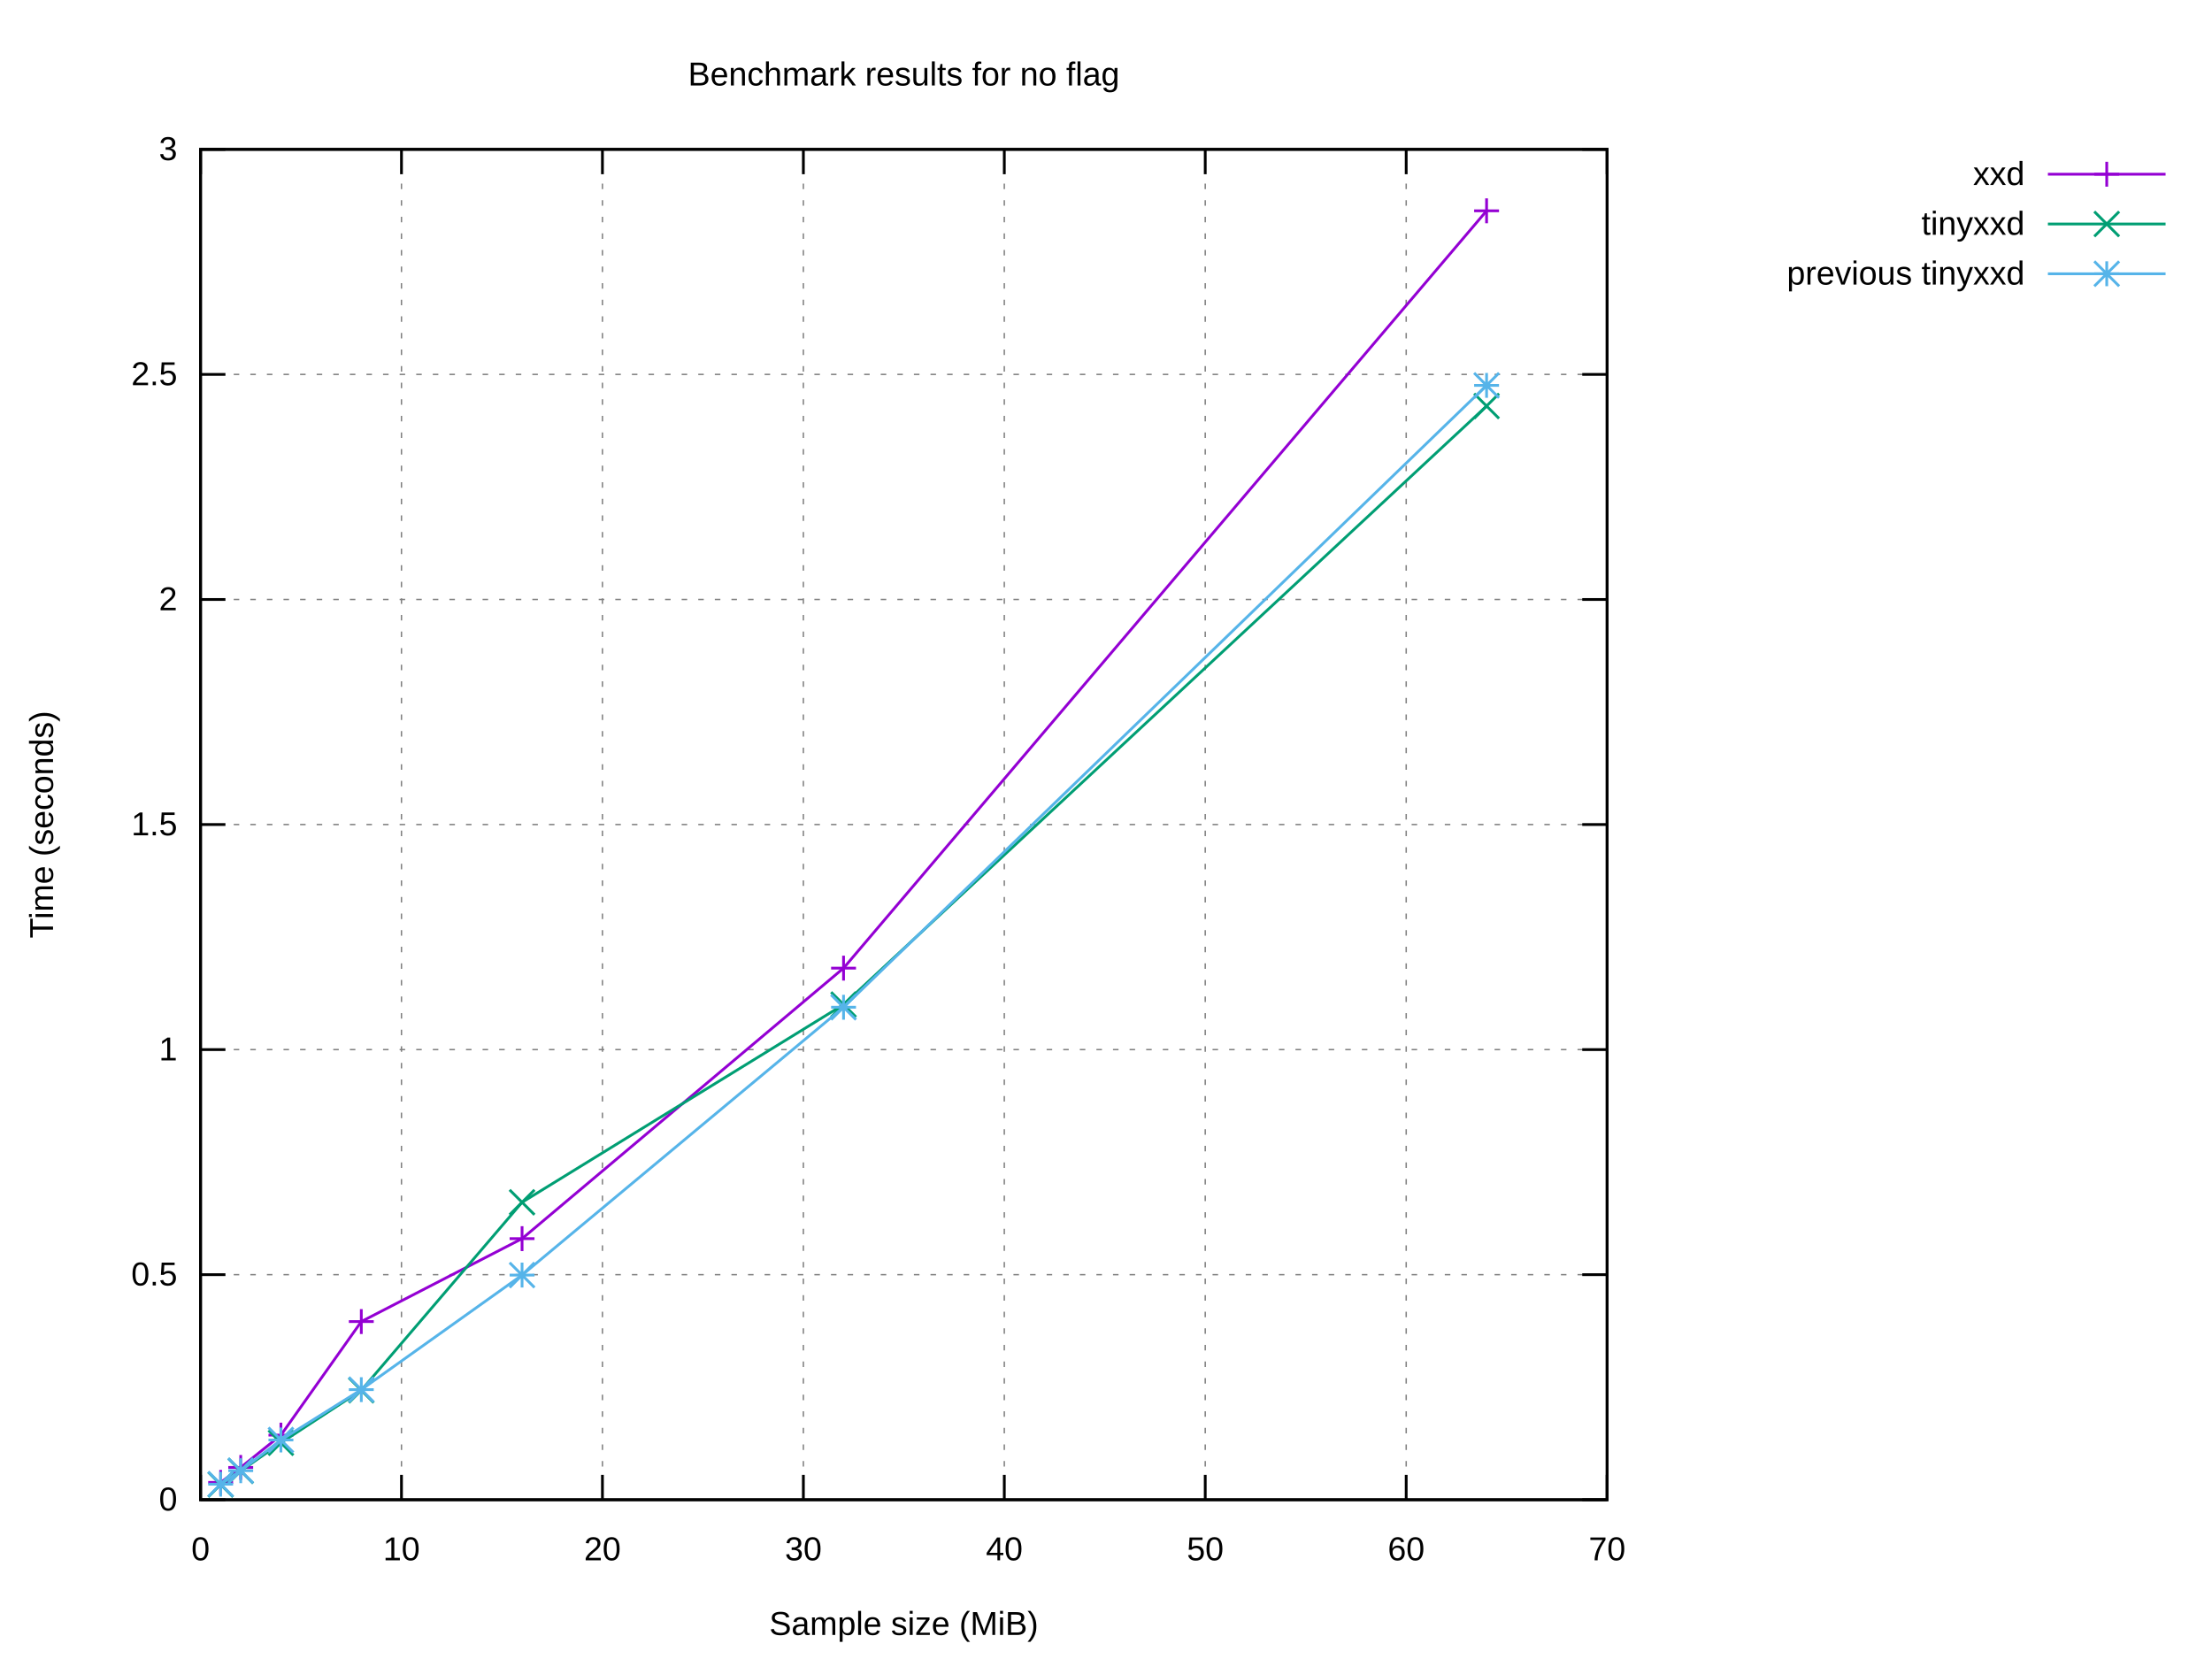
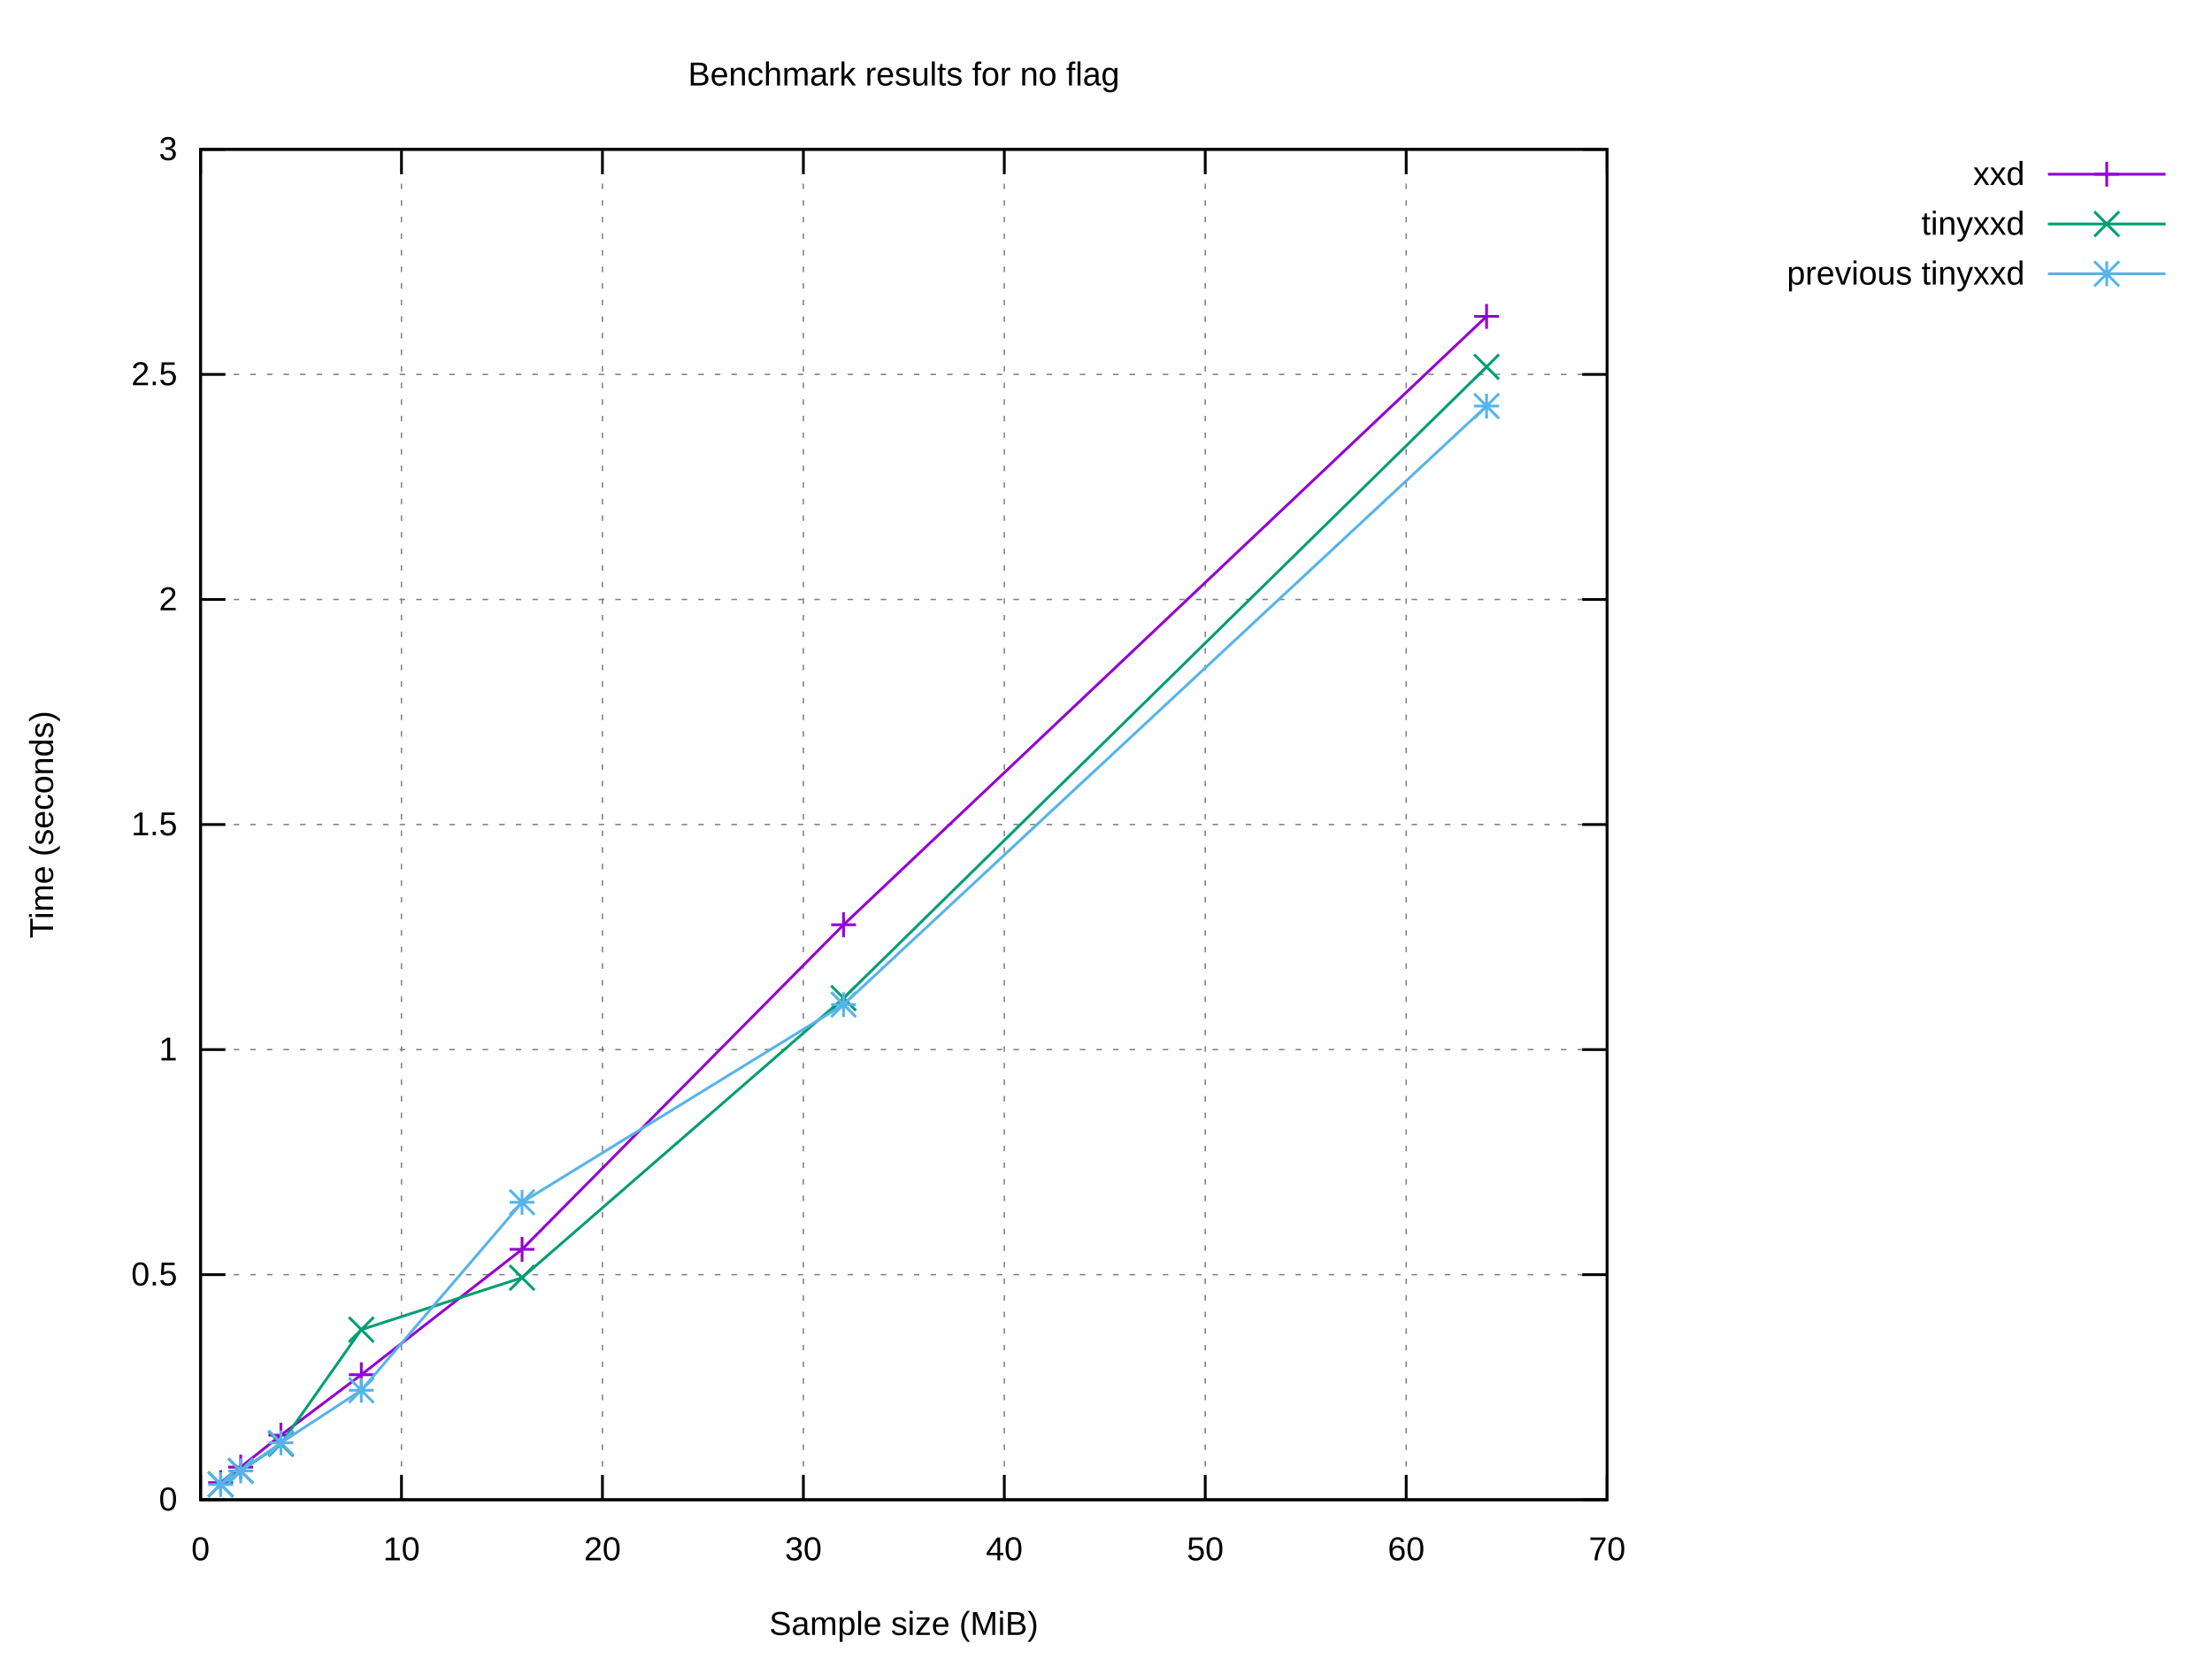
<svg xmlns="http://www.w3.org/2000/svg" xmlns:xlink="http://www.w3.org/1999/xlink" width="800" height="600" viewBox="0 0 800 600">
  <g id="gnuplot_canvas">
    <rect x="0" y="0" width="800" height="600" fill="#ffffff" />
    <defs>
      <circle id="gpDot" r="0.5" stroke-width="0.5" stroke="currentColor" />
      <path id="gpPt0" stroke-width="0.222" stroke="currentColor" d="M-1,0 h2 M0,-1 v2" />
      <path id="gpPt1" stroke-width="0.222" stroke="currentColor" d="M-1,-1 L1,1 M1,-1 L-1,1" />
      <path id="gpPt2" stroke-width="0.222" stroke="currentColor" d="M-1,0 L1,0 M0,-1 L0,1 M-1,-1 L1,1 M-1,1 L1,-1" />
      <rect id="gpPt3" stroke-width="0.222" stroke="currentColor" x="-1" y="-1" width="2" height="2" />
      <rect id="gpPt4" stroke-width="0.222" stroke="currentColor" fill="currentColor" x="-1" y="-1" width="2" height="2" />
      <circle id="gpPt5" stroke-width="0.222" stroke="currentColor" cx="0" cy="0" r="1" />
      <use xlink:href="#gpPt5" id="gpPt6" fill="currentColor" stroke="none" />
      <path id="gpPt7" stroke-width="0.222" stroke="currentColor" d="M0,-1.33 L-1.33,0.67 L1.33,0.67 z" />
      <use xlink:href="#gpPt7" id="gpPt8" fill="currentColor" stroke="none" />
      <use xlink:href="#gpPt7" id="gpPt9" stroke="currentColor" transform="rotate(180)" />
      <use xlink:href="#gpPt9" id="gpPt10" fill="currentColor" stroke="none" />
      <use xlink:href="#gpPt3" id="gpPt11" stroke="currentColor" transform="rotate(45)" />
      <use xlink:href="#gpPt11" id="gpPt12" fill="currentColor" stroke="none" />
      <path id="gpPt13" stroke-width="0.222" stroke="currentColor" d="M0,1.330 L1.265,0.411 L0.782,-1.067 L-0.782,-1.076 L-1.265,0.411 z" />
      <use xlink:href="#gpPt13" id="gpPt14" fill="currentColor" stroke="none" />
      <filter id="textbox" filterUnits="objectBoundingBox" x="0" y="0" height="1" width="1">
        <feFlood flood-color="#FFFFFF" flood-opacity="1" result="bgnd" />
        <feComposite in="SourceGraphic" in2="bgnd" operator="atop" />
      </filter>
      <filter id="greybox" filterUnits="objectBoundingBox" x="0" y="0" height="1" width="1">
        <feFlood flood-color="lightgrey" flood-opacity="1" result="grey" />
        <feComposite in="SourceGraphic" in2="grey" operator="atop" />
      </filter>
    </defs>
    <g fill="none" color="#FFFFFF" stroke="currentColor" stroke-width="1.00" stroke-linecap="butt" stroke-linejoin="miter">
</g>
    <g fill="none" color="black" stroke="currentColor" stroke-width="1.00" stroke-linecap="butt" stroke-linejoin="miter">
</g>
    <g fill="none" color="black" stroke="black" stroke-width="0.50" stroke-linecap="butt" stroke-linejoin="miter">
</g>
    <g fill="none" color="gray" stroke="currentColor" stroke-width="0.50" stroke-linecap="butt" stroke-linejoin="miter">
      <path stroke="gray" stroke-dasharray="2,4" class="gridline" d="M72.53,542.40 L581.24,542.40  " />
    </g>
    <g fill="none" color="gray" stroke="gray" stroke-width="1.00" stroke-linecap="butt" stroke-linejoin="miter">
</g>
    <g fill="none" color="black" stroke="currentColor" stroke-width="1.00" stroke-linecap="butt" stroke-linejoin="miter">
      <path stroke="black" d="M72.53,542.40 L81.53,542.40 M581.24,542.40 L572.24,542.40  " />
      <g transform="translate(64.14,546.30)" stroke="none" fill="black" font-family="Arial" font-size="12.00" text-anchor="end">
        <text>
          <tspan font-family="Arial"> 0</tspan>
        </text>
      </g>
    </g>
    <g fill="none" color="black" stroke="currentColor" stroke-width="1.00" stroke-linecap="butt" stroke-linejoin="miter">
</g>
    <g fill="none" color="black" stroke="black" stroke-width="0.50" stroke-linecap="butt" stroke-linejoin="miter">
</g>
    <g fill="none" color="gray" stroke="currentColor" stroke-width="0.50" stroke-linecap="butt" stroke-linejoin="miter">
      <path stroke="gray" stroke-dasharray="2,4" class="gridline" d="M72.53,461.00 L581.24,461.00  " />
    </g>
    <g fill="none" color="gray" stroke="gray" stroke-width="1.00" stroke-linecap="butt" stroke-linejoin="miter">
</g>
    <g fill="none" color="black" stroke="currentColor" stroke-width="1.00" stroke-linecap="butt" stroke-linejoin="miter">
      <path stroke="black" d="M72.53,461.00 L81.53,461.00 M581.24,461.00 L572.24,461.00  " />
      <g transform="translate(64.14,464.90)" stroke="none" fill="black" font-family="Arial" font-size="12.00" text-anchor="end">
        <text>
          <tspan font-family="Arial"> 0.5</tspan>
        </text>
      </g>
    </g>
    <g fill="none" color="black" stroke="currentColor" stroke-width="1.00" stroke-linecap="butt" stroke-linejoin="miter">
</g>
    <g fill="none" color="black" stroke="black" stroke-width="0.50" stroke-linecap="butt" stroke-linejoin="miter">
</g>
    <g fill="none" color="gray" stroke="currentColor" stroke-width="0.50" stroke-linecap="butt" stroke-linejoin="miter">
      <path stroke="gray" stroke-dasharray="2,4" class="gridline" d="M72.53,379.60 L581.24,379.60  " />
    </g>
    <g fill="none" color="gray" stroke="gray" stroke-width="1.00" stroke-linecap="butt" stroke-linejoin="miter">
</g>
    <g fill="none" color="black" stroke="currentColor" stroke-width="1.00" stroke-linecap="butt" stroke-linejoin="miter">
      <path stroke="black" d="M72.53,379.60 L81.53,379.60 M581.24,379.60 L572.24,379.60  " />
      <g transform="translate(64.14,383.50)" stroke="none" fill="black" font-family="Arial" font-size="12.00" text-anchor="end">
        <text>
          <tspan font-family="Arial"> 1</tspan>
        </text>
      </g>
    </g>
    <g fill="none" color="black" stroke="currentColor" stroke-width="1.00" stroke-linecap="butt" stroke-linejoin="miter">
</g>
    <g fill="none" color="black" stroke="black" stroke-width="0.50" stroke-linecap="butt" stroke-linejoin="miter">
</g>
    <g fill="none" color="gray" stroke="currentColor" stroke-width="0.50" stroke-linecap="butt" stroke-linejoin="miter">
      <path stroke="gray" stroke-dasharray="2,4" class="gridline" d="M72.53,298.20 L581.24,298.20  " />
    </g>
    <g fill="none" color="gray" stroke="gray" stroke-width="1.00" stroke-linecap="butt" stroke-linejoin="miter">
</g>
    <g fill="none" color="black" stroke="currentColor" stroke-width="1.00" stroke-linecap="butt" stroke-linejoin="miter">
      <path stroke="black" d="M72.53,298.20 L81.53,298.20 M581.24,298.20 L572.24,298.20  " />
      <g transform="translate(64.14,302.10)" stroke="none" fill="black" font-family="Arial" font-size="12.00" text-anchor="end">
        <text>
          <tspan font-family="Arial"> 1.5</tspan>
        </text>
      </g>
    </g>
    <g fill="none" color="black" stroke="currentColor" stroke-width="1.00" stroke-linecap="butt" stroke-linejoin="miter">
</g>
    <g fill="none" color="black" stroke="black" stroke-width="0.50" stroke-linecap="butt" stroke-linejoin="miter">
</g>
    <g fill="none" color="gray" stroke="currentColor" stroke-width="0.50" stroke-linecap="butt" stroke-linejoin="miter">
      <path stroke="gray" stroke-dasharray="2,4" class="gridline" d="M72.53,216.81 L581.24,216.81  " />
    </g>
    <g fill="none" color="gray" stroke="gray" stroke-width="1.00" stroke-linecap="butt" stroke-linejoin="miter">
</g>
    <g fill="none" color="black" stroke="currentColor" stroke-width="1.00" stroke-linecap="butt" stroke-linejoin="miter">
      <path stroke="black" d="M72.53,216.81 L81.53,216.81 M581.24,216.81 L572.24,216.81  " />
      <g transform="translate(64.14,220.71)" stroke="none" fill="black" font-family="Arial" font-size="12.00" text-anchor="end">
        <text>
          <tspan font-family="Arial"> 2</tspan>
        </text>
      </g>
    </g>
    <g fill="none" color="black" stroke="currentColor" stroke-width="1.00" stroke-linecap="butt" stroke-linejoin="miter">
</g>
    <g fill="none" color="black" stroke="black" stroke-width="0.50" stroke-linecap="butt" stroke-linejoin="miter">
</g>
    <g fill="none" color="gray" stroke="currentColor" stroke-width="0.50" stroke-linecap="butt" stroke-linejoin="miter">
      <path stroke="gray" stroke-dasharray="2,4" class="gridline" d="M72.53,135.41 L581.24,135.41  " />
    </g>
    <g fill="none" color="gray" stroke="gray" stroke-width="1.00" stroke-linecap="butt" stroke-linejoin="miter">
</g>
    <g fill="none" color="black" stroke="currentColor" stroke-width="1.00" stroke-linecap="butt" stroke-linejoin="miter">
      <path stroke="black" d="M72.53,135.41 L81.53,135.41 M581.24,135.41 L572.24,135.41  " />
      <g transform="translate(64.14,139.31)" stroke="none" fill="black" font-family="Arial" font-size="12.00" text-anchor="end">
        <text>
          <tspan font-family="Arial"> 2.5</tspan>
        </text>
      </g>
    </g>
    <g fill="none" color="black" stroke="currentColor" stroke-width="1.00" stroke-linecap="butt" stroke-linejoin="miter">
</g>
    <g fill="none" color="black" stroke="black" stroke-width="0.50" stroke-linecap="butt" stroke-linejoin="miter">
</g>
    <g fill="none" color="gray" stroke="currentColor" stroke-width="0.50" stroke-linecap="butt" stroke-linejoin="miter">
      <path stroke="gray" stroke-dasharray="2,4" class="gridline" d="M72.53,54.01 L581.24,54.01  " />
    </g>
    <g fill="none" color="gray" stroke="gray" stroke-width="1.00" stroke-linecap="butt" stroke-linejoin="miter">
</g>
    <g fill="none" color="black" stroke="currentColor" stroke-width="1.00" stroke-linecap="butt" stroke-linejoin="miter">
      <path stroke="black" d="M72.53,54.01 L81.53,54.01 M581.24,54.01 L572.24,54.01  " />
      <g transform="translate(64.14,57.91)" stroke="none" fill="black" font-family="Arial" font-size="12.00" text-anchor="end">
        <text>
          <tspan font-family="Arial"> 3</tspan>
        </text>
      </g>
    </g>
    <g fill="none" color="black" stroke="currentColor" stroke-width="1.00" stroke-linecap="butt" stroke-linejoin="miter">
</g>
    <g fill="none" color="black" stroke="black" stroke-width="0.50" stroke-linecap="butt" stroke-linejoin="miter">
</g>
    <g fill="none" color="gray" stroke="currentColor" stroke-width="0.50" stroke-linecap="butt" stroke-linejoin="miter">
      <path stroke="gray" stroke-dasharray="2,4" class="gridline" d="M72.53,542.40 L72.53,54.01  " />
    </g>
    <g fill="none" color="gray" stroke="gray" stroke-width="1.00" stroke-linecap="butt" stroke-linejoin="miter">
</g>
    <g fill="none" color="black" stroke="currentColor" stroke-width="1.00" stroke-linecap="butt" stroke-linejoin="miter">
      <path stroke="black" d="M72.53,542.40 L72.53,533.40 M72.53,54.01 L72.53,63.01  " />
      <g transform="translate(72.53,564.30)" stroke="none" fill="black" font-family="Arial" font-size="12.00" text-anchor="middle">
        <text>
          <tspan font-family="Arial"> 0</tspan>
        </text>
      </g>
    </g>
    <g fill="none" color="black" stroke="currentColor" stroke-width="1.00" stroke-linecap="butt" stroke-linejoin="miter">
</g>
    <g fill="none" color="black" stroke="black" stroke-width="0.50" stroke-linecap="butt" stroke-linejoin="miter">
</g>
    <g fill="none" color="gray" stroke="currentColor" stroke-width="0.50" stroke-linecap="butt" stroke-linejoin="miter">
      <path stroke="gray" stroke-dasharray="2,4" class="gridline" d="M145.20,542.40 L145.20,54.01  " />
    </g>
    <g fill="none" color="gray" stroke="gray" stroke-width="1.00" stroke-linecap="butt" stroke-linejoin="miter">
</g>
    <g fill="none" color="black" stroke="currentColor" stroke-width="1.00" stroke-linecap="butt" stroke-linejoin="miter">
      <path stroke="black" d="M145.20,542.40 L145.20,533.40 M145.20,54.01 L145.20,63.01  " />
      <g transform="translate(145.20,564.30)" stroke="none" fill="black" font-family="Arial" font-size="12.00" text-anchor="middle">
        <text>
          <tspan font-family="Arial"> 10</tspan>
        </text>
      </g>
    </g>
    <g fill="none" color="black" stroke="currentColor" stroke-width="1.00" stroke-linecap="butt" stroke-linejoin="miter">
</g>
    <g fill="none" color="black" stroke="black" stroke-width="0.50" stroke-linecap="butt" stroke-linejoin="miter">
</g>
    <g fill="none" color="gray" stroke="currentColor" stroke-width="0.50" stroke-linecap="butt" stroke-linejoin="miter">
      <path stroke="gray" stroke-dasharray="2,4" class="gridline" d="M217.88,542.40 L217.88,54.01  " />
    </g>
    <g fill="none" color="gray" stroke="gray" stroke-width="1.00" stroke-linecap="butt" stroke-linejoin="miter">
</g>
    <g fill="none" color="black" stroke="currentColor" stroke-width="1.00" stroke-linecap="butt" stroke-linejoin="miter">
      <path stroke="black" d="M217.88,542.40 L217.88,533.40 M217.88,54.01 L217.88,63.01  " />
      <g transform="translate(217.88,564.30)" stroke="none" fill="black" font-family="Arial" font-size="12.00" text-anchor="middle">
        <text>
          <tspan font-family="Arial"> 20</tspan>
        </text>
      </g>
    </g>
    <g fill="none" color="black" stroke="currentColor" stroke-width="1.00" stroke-linecap="butt" stroke-linejoin="miter">
</g>
    <g fill="none" color="black" stroke="black" stroke-width="0.50" stroke-linecap="butt" stroke-linejoin="miter">
</g>
    <g fill="none" color="gray" stroke="currentColor" stroke-width="0.50" stroke-linecap="butt" stroke-linejoin="miter">
      <path stroke="gray" stroke-dasharray="2,4" class="gridline" d="M290.55,542.40 L290.55,54.01  " />
    </g>
    <g fill="none" color="gray" stroke="gray" stroke-width="1.00" stroke-linecap="butt" stroke-linejoin="miter">
</g>
    <g fill="none" color="black" stroke="currentColor" stroke-width="1.00" stroke-linecap="butt" stroke-linejoin="miter">
      <path stroke="black" d="M290.55,542.40 L290.55,533.40 M290.55,54.01 L290.55,63.01  " />
      <g transform="translate(290.55,564.30)" stroke="none" fill="black" font-family="Arial" font-size="12.00" text-anchor="middle">
        <text>
          <tspan font-family="Arial"> 30</tspan>
        </text>
      </g>
    </g>
    <g fill="none" color="black" stroke="currentColor" stroke-width="1.00" stroke-linecap="butt" stroke-linejoin="miter">
</g>
    <g fill="none" color="black" stroke="black" stroke-width="0.50" stroke-linecap="butt" stroke-linejoin="miter">
</g>
    <g fill="none" color="gray" stroke="currentColor" stroke-width="0.50" stroke-linecap="butt" stroke-linejoin="miter">
      <path stroke="gray" stroke-dasharray="2,4" class="gridline" d="M363.22,542.40 L363.22,54.01  " />
    </g>
    <g fill="none" color="gray" stroke="gray" stroke-width="1.00" stroke-linecap="butt" stroke-linejoin="miter">
</g>
    <g fill="none" color="black" stroke="currentColor" stroke-width="1.00" stroke-linecap="butt" stroke-linejoin="miter">
      <path stroke="black" d="M363.22,542.40 L363.22,533.40 M363.22,54.01 L363.22,63.01  " />
      <g transform="translate(363.22,564.30)" stroke="none" fill="black" font-family="Arial" font-size="12.00" text-anchor="middle">
        <text>
          <tspan font-family="Arial"> 40</tspan>
        </text>
      </g>
    </g>
    <g fill="none" color="black" stroke="currentColor" stroke-width="1.00" stroke-linecap="butt" stroke-linejoin="miter">
</g>
    <g fill="none" color="black" stroke="black" stroke-width="0.50" stroke-linecap="butt" stroke-linejoin="miter">
</g>
    <g fill="none" color="gray" stroke="currentColor" stroke-width="0.50" stroke-linecap="butt" stroke-linejoin="miter">
      <path stroke="gray" stroke-dasharray="2,4" class="gridline" d="M435.89,542.40 L435.89,54.01  " />
    </g>
    <g fill="none" color="gray" stroke="gray" stroke-width="1.00" stroke-linecap="butt" stroke-linejoin="miter">
</g>
    <g fill="none" color="black" stroke="currentColor" stroke-width="1.00" stroke-linecap="butt" stroke-linejoin="miter">
      <path stroke="black" d="M435.89,542.40 L435.89,533.40 M435.89,54.01 L435.89,63.01  " />
      <g transform="translate(435.89,564.30)" stroke="none" fill="black" font-family="Arial" font-size="12.00" text-anchor="middle">
        <text>
          <tspan font-family="Arial"> 50</tspan>
        </text>
      </g>
    </g>
    <g fill="none" color="black" stroke="currentColor" stroke-width="1.00" stroke-linecap="butt" stroke-linejoin="miter">
</g>
    <g fill="none" color="black" stroke="black" stroke-width="0.50" stroke-linecap="butt" stroke-linejoin="miter">
</g>
    <g fill="none" color="gray" stroke="currentColor" stroke-width="0.50" stroke-linecap="butt" stroke-linejoin="miter">
      <path stroke="gray" stroke-dasharray="2,4" class="gridline" d="M508.57,542.40 L508.57,54.01  " />
    </g>
    <g fill="none" color="gray" stroke="gray" stroke-width="1.00" stroke-linecap="butt" stroke-linejoin="miter">
</g>
    <g fill="none" color="black" stroke="currentColor" stroke-width="1.00" stroke-linecap="butt" stroke-linejoin="miter">
      <path stroke="black" d="M508.57,542.40 L508.57,533.40 M508.57,54.01 L508.57,63.01  " />
      <g transform="translate(508.57,564.30)" stroke="none" fill="black" font-family="Arial" font-size="12.00" text-anchor="middle">
        <text>
          <tspan font-family="Arial"> 60</tspan>
        </text>
      </g>
    </g>
    <g fill="none" color="black" stroke="currentColor" stroke-width="1.00" stroke-linecap="butt" stroke-linejoin="miter">
</g>
    <g fill="none" color="black" stroke="black" stroke-width="0.50" stroke-linecap="butt" stroke-linejoin="miter">
</g>
    <g fill="none" color="gray" stroke="currentColor" stroke-width="0.50" stroke-linecap="butt" stroke-linejoin="miter">
      <path stroke="gray" stroke-dasharray="2,4" class="gridline" d="M581.24,542.40 L581.24,54.01  " />
    </g>
    <g fill="none" color="gray" stroke="gray" stroke-width="1.00" stroke-linecap="butt" stroke-linejoin="miter">
</g>
    <g fill="none" color="black" stroke="currentColor" stroke-width="1.00" stroke-linecap="butt" stroke-linejoin="miter">
      <path stroke="black" d="M581.24,542.40 L581.24,533.40 M581.24,54.01 L581.24,63.01  " />
      <g transform="translate(581.24,564.30)" stroke="none" fill="black" font-family="Arial" font-size="12.00" text-anchor="middle">
        <text>
          <tspan font-family="Arial"> 70</tspan>
        </text>
      </g>
    </g>
    <g fill="none" color="black" stroke="currentColor" stroke-width="1.00" stroke-linecap="butt" stroke-linejoin="miter">
</g>
    <g fill="none" color="black" stroke="currentColor" stroke-width="1.00" stroke-linecap="butt" stroke-linejoin="miter">
      <path stroke="black" d="M72.53,54.01 L72.53,542.40 L581.24,542.40 L581.24,54.01 L72.53,54.01 Z  " />
    </g>
    <g fill="none" color="black" stroke="currentColor" stroke-width="1.00" stroke-linecap="butt" stroke-linejoin="miter">
</g>
    <g id="gnuplot_plot_1">
      <g fill="none" color="black" stroke="currentColor" stroke-width="1.00" stroke-linecap="butt" stroke-linejoin="miter">
        <g transform="translate(732.26,66.91)" stroke="none" fill="black" font-family="Arial" font-size="12.00" text-anchor="end">
          <text>
            <tspan font-family="Arial">xxd</tspan>
          </text>
        </g>
      </g>
      <g fill="none" color="black" stroke="currentColor" stroke-width="1.00" stroke-linecap="butt" stroke-linejoin="miter">
-         <path stroke="rgb(148,   0, 211)" d="M740.65,63.01 L783.21,63.01 M537.64,76.24 L305.08,350.14 L188.81,447.97 L130.67,477.96 L101.60,519.03 L87.06,530.72   L79.80,536.13  " />
-         <use xlink:href="#gpPt0" transform="translate(537.64,76.24) scale(4.50)" color="rgb(148,   0, 211)" />
-         <use xlink:href="#gpPt0" transform="translate(305.08,350.14) scale(4.50)" color="rgb(148,   0, 211)" />
-         <use xlink:href="#gpPt0" transform="translate(188.81,447.97) scale(4.50)" color="rgb(148,   0, 211)" />
-         <use xlink:href="#gpPt0" transform="translate(130.67,477.96) scale(4.50)" color="rgb(148,   0, 211)" />
-         <use xlink:href="#gpPt0" transform="translate(101.60,519.03) scale(4.50)" color="rgb(148,   0, 211)" />
-         <use xlink:href="#gpPt0" transform="translate(87.06,530.72) scale(4.50)" color="rgb(148,   0, 211)" />
-         <use xlink:href="#gpPt0" transform="translate(79.80,536.13) scale(4.50)" color="rgb(148,   0, 211)" />
+         <path stroke="rgb(148,   0, 211)" d="M740.65,63.01 L783.21,63.01 M537.64,114.42 L305.08,334.45 L188.81,451.84 L130.67,497.19 L101.60,519.05 L87.06,530.60   L79.80,536.21  " />
+         <use xlink:href="#gpPt0" transform="translate(537.64,114.42) scale(4.50)" color="rgb(148,   0, 211)" />
+         <use xlink:href="#gpPt0" transform="translate(305.08,334.45) scale(4.50)" color="rgb(148,   0, 211)" />
+         <use xlink:href="#gpPt0" transform="translate(188.81,451.84) scale(4.50)" color="rgb(148,   0, 211)" />
+         <use xlink:href="#gpPt0" transform="translate(130.67,497.19) scale(4.50)" color="rgb(148,   0, 211)" />
+         <use xlink:href="#gpPt0" transform="translate(101.60,519.05) scale(4.50)" color="rgb(148,   0, 211)" />
+         <use xlink:href="#gpPt0" transform="translate(87.06,530.60) scale(4.50)" color="rgb(148,   0, 211)" />
+         <use xlink:href="#gpPt0" transform="translate(79.80,536.21) scale(4.50)" color="rgb(148,   0, 211)" />
        <use xlink:href="#gpPt0" transform="translate(761.93,63.01) scale(4.50)" color="rgb(148,   0, 211)" />
      </g>
    </g>
    <g id="gnuplot_plot_2">
      <g fill="none" color="black" stroke="currentColor" stroke-width="1.00" stroke-linecap="butt" stroke-linejoin="miter">
        <g transform="translate(732.26,84.91)" stroke="none" fill="black" font-family="Arial" font-size="12.00" text-anchor="end">
          <text>
            <tspan font-family="Arial">tinyxxd</tspan>
          </text>
        </g>
      </g>
      <g fill="none" color="black" stroke="currentColor" stroke-width="1.00" stroke-linecap="butt" stroke-linejoin="miter">
-         <path stroke="rgb(  0, 158, 115)" d="M740.65,81.01 L783.21,81.01 M537.64,146.85 L305.08,363.32 L188.81,434.83 L130.67,502.82 L101.60,521.81 L87.06,531.98   L79.80,536.90  " />
-         <use xlink:href="#gpPt1" transform="translate(537.64,146.85) scale(4.50)" color="rgb(  0, 158, 115)" />
-         <use xlink:href="#gpPt1" transform="translate(305.08,363.32) scale(4.50)" color="rgb(  0, 158, 115)" />
-         <use xlink:href="#gpPt1" transform="translate(188.81,434.83) scale(4.50)" color="rgb(  0, 158, 115)" />
-         <use xlink:href="#gpPt1" transform="translate(130.67,502.82) scale(4.50)" color="rgb(  0, 158, 115)" />
-         <use xlink:href="#gpPt1" transform="translate(101.60,521.81) scale(4.50)" color="rgb(  0, 158, 115)" />
-         <use xlink:href="#gpPt1" transform="translate(87.06,531.98) scale(4.50)" color="rgb(  0, 158, 115)" />
-         <use xlink:href="#gpPt1" transform="translate(79.80,536.90) scale(4.50)" color="rgb(  0, 158, 115)" />
+         <path stroke="rgb(  0, 158, 115)" d="M740.65,81.01 L783.21,81.01 M537.64,132.69 L305.08,360.99 L188.81,462.10 L130.67,480.88 L101.60,522.19 L87.06,531.97   L79.80,536.80  " />
+         <use xlink:href="#gpPt1" transform="translate(537.64,132.69) scale(4.50)" color="rgb(  0, 158, 115)" />
+         <use xlink:href="#gpPt1" transform="translate(305.08,360.99) scale(4.50)" color="rgb(  0, 158, 115)" />
+         <use xlink:href="#gpPt1" transform="translate(188.81,462.10) scale(4.50)" color="rgb(  0, 158, 115)" />
+         <use xlink:href="#gpPt1" transform="translate(130.67,480.88) scale(4.50)" color="rgb(  0, 158, 115)" />
+         <use xlink:href="#gpPt1" transform="translate(101.60,522.19) scale(4.50)" color="rgb(  0, 158, 115)" />
+         <use xlink:href="#gpPt1" transform="translate(87.06,531.97) scale(4.50)" color="rgb(  0, 158, 115)" />
+         <use xlink:href="#gpPt1" transform="translate(79.80,536.80) scale(4.50)" color="rgb(  0, 158, 115)" />
        <use xlink:href="#gpPt1" transform="translate(761.93,81.01) scale(4.50)" color="rgb(  0, 158, 115)" />
      </g>
    </g>
    <g id="gnuplot_plot_3">
      <g fill="none" color="black" stroke="currentColor" stroke-width="1.00" stroke-linecap="butt" stroke-linejoin="miter">
        <g transform="translate(732.26,102.91)" stroke="none" fill="black" font-family="Arial" font-size="12.00" text-anchor="end">
          <text>
            <tspan font-family="Arial">previous tinyxxd</tspan>
          </text>
        </g>
      </g>
      <g fill="none" color="black" stroke="currentColor" stroke-width="1.00" stroke-linecap="butt" stroke-linejoin="miter">
-         <path stroke="rgb( 86, 180, 233)" d="M740.65,99.01 L783.21,99.01 M537.64,139.38 L305.08,364.28 L188.81,461.15 L130.67,502.58 L101.60,520.79 L87.06,531.90   L79.80,536.77  " />
-         <use xlink:href="#gpPt2" transform="translate(537.64,139.38) scale(4.50)" color="rgb( 86, 180, 233)" />
-         <use xlink:href="#gpPt2" transform="translate(305.08,364.28) scale(4.50)" color="rgb( 86, 180, 233)" />
-         <use xlink:href="#gpPt2" transform="translate(188.81,461.15) scale(4.50)" color="rgb( 86, 180, 233)" />
-         <use xlink:href="#gpPt2" transform="translate(130.67,502.58) scale(4.50)" color="rgb( 86, 180, 233)" />
-         <use xlink:href="#gpPt2" transform="translate(101.60,520.79) scale(4.50)" color="rgb( 86, 180, 233)" />
-         <use xlink:href="#gpPt2" transform="translate(87.06,531.90) scale(4.50)" color="rgb( 86, 180, 233)" />
-         <use xlink:href="#gpPt2" transform="translate(79.80,536.77) scale(4.50)" color="rgb( 86, 180, 233)" />
+         <path stroke="rgb( 86, 180, 233)" d="M740.65,99.01 L783.21,99.01 M537.64,146.85 L305.08,363.32 L188.81,434.83 L130.67,502.82 L101.60,521.81 L87.06,531.98   L79.80,536.90  " />
+         <use xlink:href="#gpPt2" transform="translate(537.64,146.85) scale(4.50)" color="rgb( 86, 180, 233)" />
+         <use xlink:href="#gpPt2" transform="translate(305.08,363.32) scale(4.50)" color="rgb( 86, 180, 233)" />
+         <use xlink:href="#gpPt2" transform="translate(188.81,434.83) scale(4.50)" color="rgb( 86, 180, 233)" />
+         <use xlink:href="#gpPt2" transform="translate(130.67,502.82) scale(4.50)" color="rgb( 86, 180, 233)" />
+         <use xlink:href="#gpPt2" transform="translate(101.60,521.81) scale(4.50)" color="rgb( 86, 180, 233)" />
+         <use xlink:href="#gpPt2" transform="translate(87.06,531.98) scale(4.50)" color="rgb( 86, 180, 233)" />
+         <use xlink:href="#gpPt2" transform="translate(79.80,536.90) scale(4.50)" color="rgb( 86, 180, 233)" />
        <use xlink:href="#gpPt2" transform="translate(761.93,99.01) scale(4.50)" color="rgb( 86, 180, 233)" />
      </g>
    </g>
    <g fill="none" color="#FFFFFF" stroke="rgb( 86, 180, 233)" stroke-width="2.00" stroke-linecap="butt" stroke-linejoin="miter">
</g>
    <g fill="none" color="black" stroke="currentColor" stroke-width="2.00" stroke-linecap="butt" stroke-linejoin="miter">
</g>
    <g fill="none" color="black" stroke="black" stroke-width="1.00" stroke-linecap="butt" stroke-linejoin="miter">
</g>
    <g fill="none" color="black" stroke="currentColor" stroke-width="1.00" stroke-linecap="butt" stroke-linejoin="miter">
      <path stroke="black" d="M72.53,54.01 L72.53,542.40 L581.24,542.40 L581.24,54.01 L72.53,54.01 Z  " />
      <g transform="translate(19.18,298.21) rotate(270.00)" stroke="none" fill="black" font-family="Arial" font-size="12.00" text-anchor="middle">
        <text>
          <tspan font-family="Arial">Time (seconds)</tspan>
        </text>
      </g>
    </g>
    <g fill="none" color="black" stroke="currentColor" stroke-width="1.00" stroke-linecap="butt" stroke-linejoin="miter">
      <g transform="translate(326.88,591.30)" stroke="none" fill="black" font-family="Arial" font-size="12.00" text-anchor="middle">
        <text>
          <tspan font-family="Arial">Sample size (MiB)</tspan>
        </text>
      </g>
    </g>
    <g fill="none" color="black" stroke="currentColor" stroke-width="1.00" stroke-linecap="butt" stroke-linejoin="miter">
</g>
    <g fill="none" color="black" stroke="currentColor" stroke-width="1.00" stroke-linecap="butt" stroke-linejoin="miter">
      <g transform="translate(326.88,30.91)" stroke="none" fill="black" font-family="Arial" font-size="12.00" text-anchor="middle">
        <text>
          <tspan font-family="Arial">Benchmark results for no flag</tspan>
        </text>
      </g>
    </g>
    <g fill="none" color="black" stroke="currentColor" stroke-width="1.00" stroke-linecap="butt" stroke-linejoin="miter">
</g>
  </g>
</svg>
